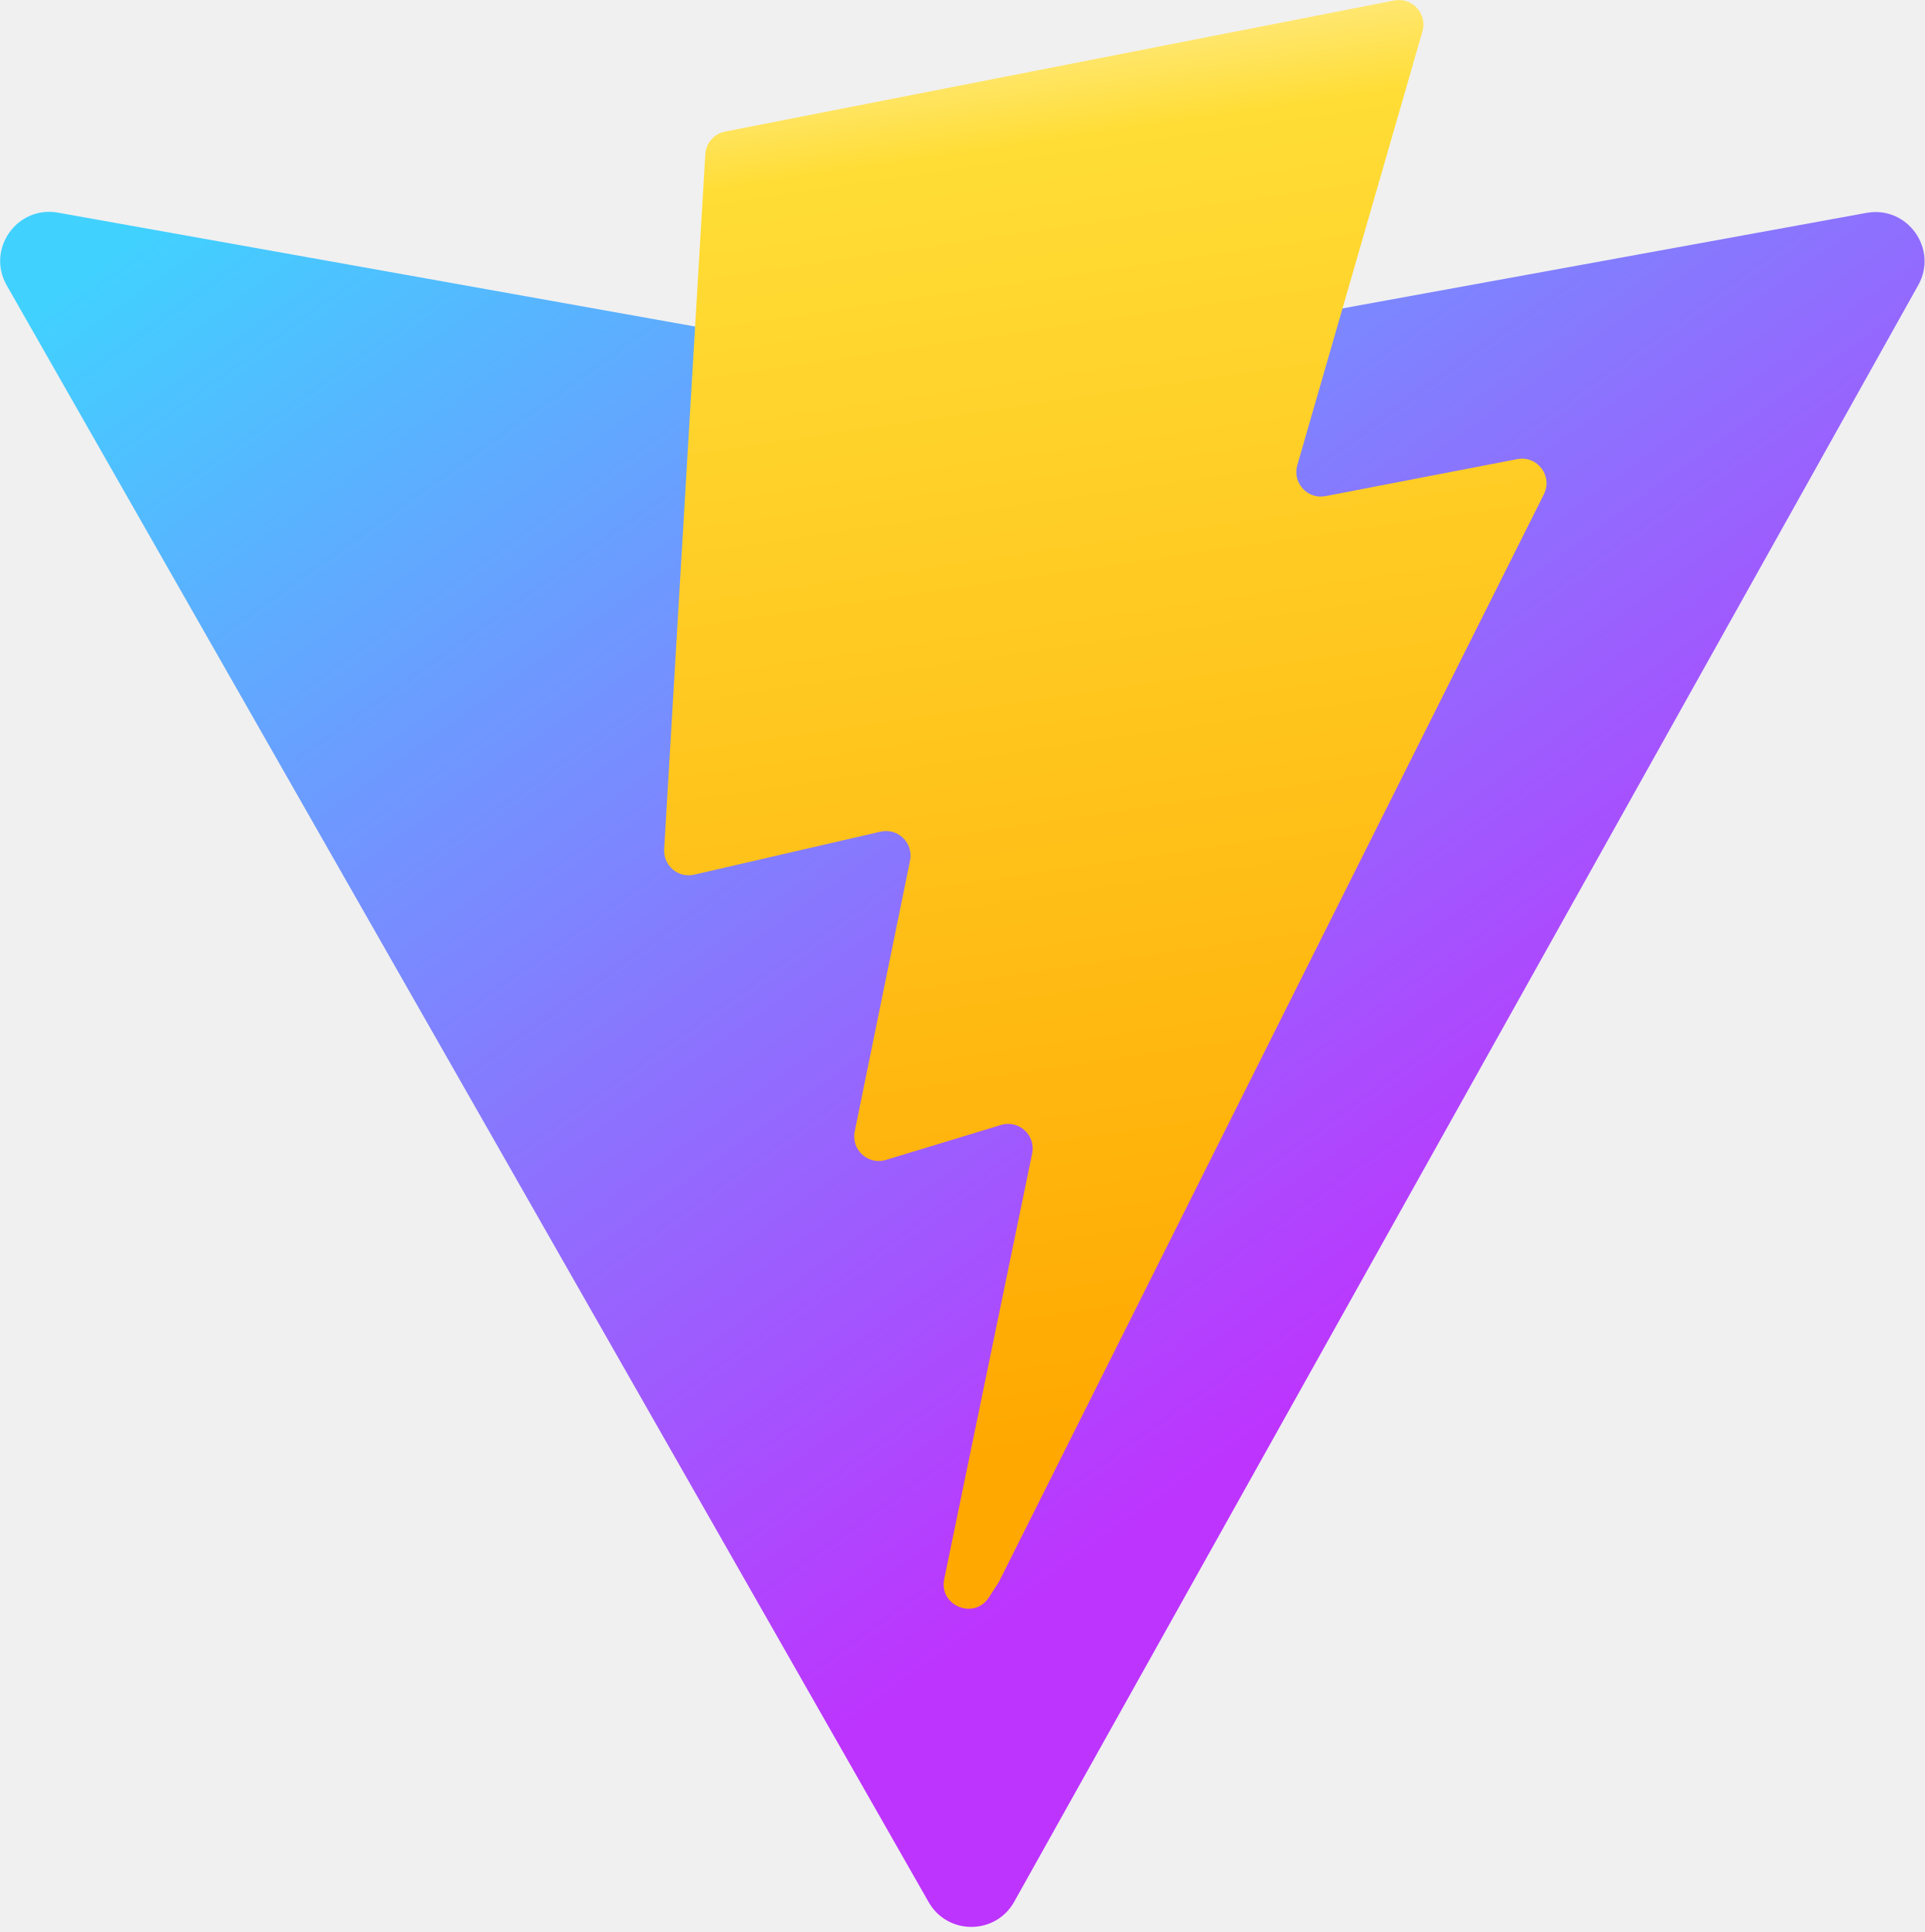
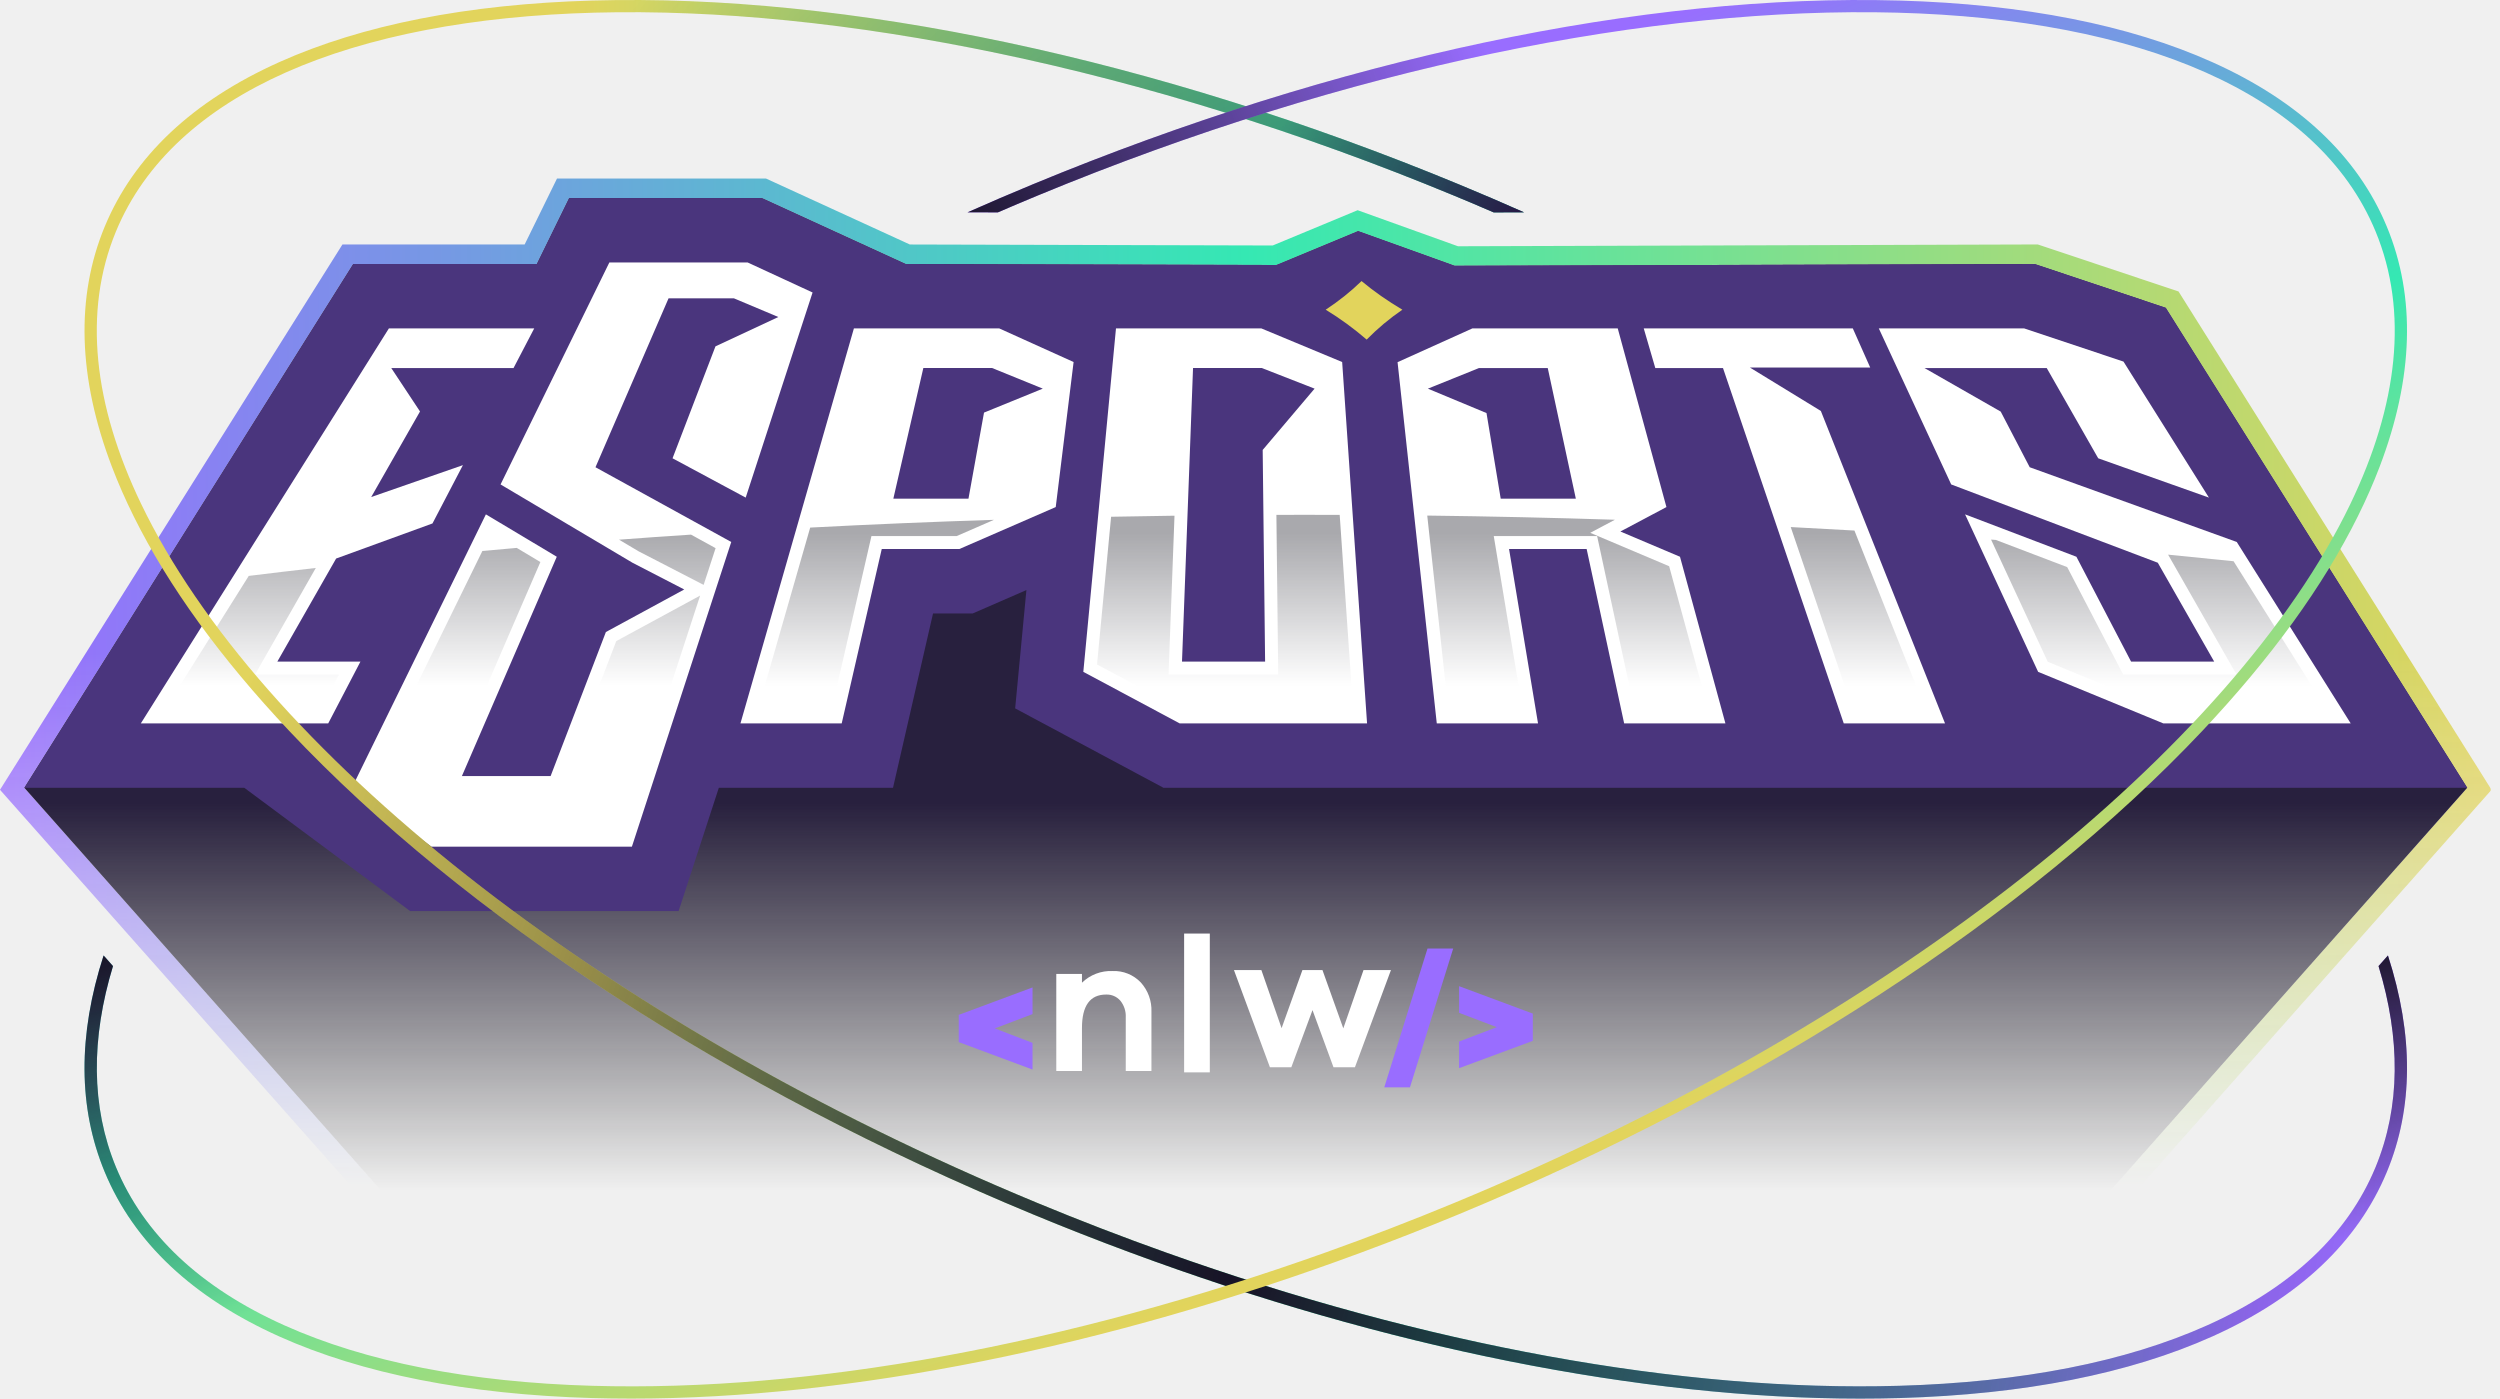
- <svg xmlns="http://www.w3.org/2000/svg" aria-hidden="true" role="img" class="iconify iconify--logos" width="31.88" height="32" preserveAspectRatio="xMidYMid meet" viewBox="0 0 256 257">
+ <svg xmlns="http://www.w3.org/2000/svg" width="286" height="160" viewBox="0 0 286 160" fill="none">
+   <g clip-path="url(#clip0_4_179)">
+     <mask id="mask0_4_179" style="mask-type:alpha" maskUnits="userSpaceOnUse" x="0" y="17" width="285" height="125">
+       <rect y="17.052" width="284.938" height="124.058" fill="url(#paint0_linear_4_179)" />
+     </mask>
+     <g mask="url(#mask0_4_179)">
+       <path d="M249.225 33.345L233.12 27.965L166.793 28.173L155.312 24.048L145.597 28.084L104.085 27.97L87.636 20.428H63.719L60.02 27.968H39.175L0 90.352L43.608 139.575H241.423L285.031 90.352L249.223 33.343L249.225 33.345ZM240.418 137.344H44.614L2.783 90.125L40.413 30.199H61.416L65.113 22.659H87.149L103.593 30.199L146.04 30.315L155.369 26.438L166.406 30.404L232.759 30.197L247.757 35.206L282.249 90.12L240.418 137.339V137.344Z" fill="url(#paint1_linear_4_179)" />
+     </g>
+     <path d="M282.251 90.125L240.418 137.341H44.614L2.783 90.125L40.413 30.199H61.416L65.113 22.659H87.149L103.596 30.199L146.04 30.317L155.369 26.44L166.405 30.407L232.759 30.199L247.757 35.211L282.251 90.125Z" fill="url(#paint2_linear_4_179)" />
+     <path d="M282.246 90.125L247.759 35.211L232.756 30.201L166.407 30.404L155.371 26.438L146.037 30.315L103.593 30.201L87.149 22.661H65.115L61.418 30.201H40.417L2.785 90.125H27.95L46.916 104.223H77.634L82.233 90.125H102.159L106.739 70.177H111.283L117.422 67.503L116.134 81.04L133.107 90.125H282.246Z" fill="#4A357D" />
+     <path d="M16.11 82.758H37.548L41.233 75.69H31.726L38.453 63.897L49.475 59.884L52.957 53.211L42.466 56.861L48.049 47.073L44.76 42.103H50.886H58.749L61.115 37.568H44.49L16.11 82.758Z" fill="white" />
+     <path d="M69.71 30.026L57.264 55.42L72.354 64.376L78.275 67.436L69.314 72.302L62.99 88.783H52.841L63.695 63.692L55.586 58.843L40.257 90.117L49.349 96.856H72.29L83.655 62.002L68.123 53.453L76.483 34.128H83.957L89.042 36.266L81.849 39.624L76.938 52.428L85.308 56.925L92.959 33.461L85.531 30.026H69.71Z" fill="white" />
+     <path d="M97.687 37.568L84.708 82.757H96.291L100.872 62.809H109.749L120.776 58.008L122.82 41.416L114.309 37.568H97.684H97.687ZM112.571 47.203L110.792 57.051H102.197L105.63 42.1H113.493L119.296 44.46L112.571 47.201V47.203Z" fill="white" />
+     <path d="M127.668 37.568L123.932 76.859L134.954 82.757H156.392L153.543 41.416L144.295 37.568H127.671H127.668ZM144.451 51.471L144.728 75.687H135.221L136.483 42.1H144.347L150.389 44.46L144.453 51.471H144.451Z" fill="white" />
+     <path d="M159.881 41.433L164.367 82.757H175.95L172.636 62.809H181.513L185.803 82.757H197.388L192.191 63.692L185.373 60.805L190.641 58.008L185.069 37.568H168.444L159.881 41.433ZM180.277 57.051H171.682L170.056 47.255L163.349 44.463L169.198 42.103H177.062L180.277 57.054V57.051Z" fill="white" />
+     <path d="M189.366 42.103H197.109L210.925 82.757H222.511L208.306 47.013L200.193 42.048H213.953L211.961 37.568H188.044L189.366 42.103Z" fill="white" />
+     <path d="M252.7 56.925L242.926 41.364L231.558 37.568H214.934L223.217 55.42L246.85 64.376L253.305 75.69H243.796L237.541 63.692L224.804 58.843L233.162 76.859L247.483 82.757H268.921L255.885 62.001L232.2 53.453L228.882 47.087L220.16 42.103H234.145L240.034 52.428L252.7 56.925Z" fill="white" />
+     <path d="M155.759 32.153C154.545 33.337 153.171 34.434 151.661 35.43C153.312 36.436 154.881 37.583 156.347 38.85C157.59 37.583 158.959 36.436 160.432 35.43C158.746 34.434 157.179 33.337 155.759 32.153Z" fill="#E2D45C" />
+     <path d="M29.174 77.172L36.13 64.974C33.55 65.268 30.992 65.57 28.457 65.884L18.792 81.275H36.649L38.787 77.172H29.174Z" fill="url(#paint3_linear_4_179)" />
+     <path d="M79.051 61.161C76.288 61.341 73.543 61.534 70.815 61.739L73.073 63.079L80.495 66.912L81.864 62.708L79.051 61.161ZM70.501 73.342L64.011 90.265H50.585L61.819 64.297L59.116 62.681C57.801 62.794 56.489 62.91 55.184 63.032L42.133 89.66L49.839 95.373H71.213L80.094 68.135L70.501 73.342Z" fill="url(#paint4_linear_4_179)" />
+     <path d="M113.711 59.468L109.444 61.326H99.694L95.113 81.275H86.678L92.686 60.355C99.6 59.992 106.611 59.695 113.711 59.468Z" fill="url(#paint5_linear_4_179)" />
+     <path d="M154.803 81.275H135.327L125.501 76.018L127.11 59.117C129.519 59.068 131.936 59.028 134.363 58.996L133.681 77.172H146.228L146.02 58.9C147.13 58.897 148.242 58.895 149.356 58.895C150.661 58.895 151.963 58.897 153.261 58.902L154.803 81.275Z" fill="url(#paint6_linear_4_179)" />
+     <path d="M195.448 81.275H187.001L182.711 61.327H170.886L174.2 81.275H165.696L163.277 58.981C170.513 59.07 177.672 59.231 184.745 59.458L181.925 60.956L190.95 64.776L195.448 81.275Z" fill="url(#paint7_linear_4_179)" />
+     <path d="M212.147 60.694C209.73 60.553 207.301 60.419 204.859 60.296L211.989 81.275H220.327L212.147 60.694Z" fill="url(#paint8_linear_4_179)" />
+     <path d="M255.52 64.206C253.042 63.946 250.546 63.694 248.03 63.452L255.859 77.173H242.897L236.487 64.878L228.324 61.769C228.141 61.754 227.961 61.742 227.778 61.73L234.265 75.71L247.775 81.275H266.241L255.52 64.206Z" fill="url(#paint9_linear_4_179)" />
+     <path fill-rule="evenodd" clip-rule="evenodd" d="M118.122 116.011V112.962L109.698 116.095H109.68V119.224H109.698L118.122 122.358V119.303L113.805 117.652L118.122 116.011Z" fill="#996DFF" />
+     <path fill-rule="evenodd" clip-rule="evenodd" d="M166.92 122.2V119.15L171.235 117.509L166.92 115.868V112.819L175.333 115.95H175.352V119.081H175.333L166.92 122.197V122.2ZM163.307 108.511L158.36 124.392H161.298L166.246 108.511H163.307Z" fill="#996DFF" />
+     <path fill-rule="evenodd" clip-rule="evenodd" d="M130.501 112.386C131.337 113.305 131.776 114.516 131.725 115.757V122.521H128.786V116.377C128.821 115.693 128.601 115.02 128.173 114.487C127.766 114.012 127.163 113.75 126.537 113.777C124.699 113.777 123.777 115.053 123.777 117.605V122.523H120.839V111.417H123.777V112.421C124.709 111.514 125.974 111.032 127.274 111.086C128.485 111.034 129.661 111.509 130.499 112.386H130.501Z" fill="white" />
+     <path fill-rule="evenodd" clip-rule="evenodd" d="M135.464 106.799V122.679H138.402V106.799H135.464Z" fill="white" />
+     <path fill-rule="evenodd" clip-rule="evenodd" d="M155.003 122.098H152.552L150.15 115.557L147.726 122.098H145.279L141.162 110.972H144.3L146.613 117.625L148.998 110.972H151.289L153.674 117.647L155.987 110.972H159.126L155.003 122.098Z" fill="white" />
+     <path d="M11.979 25.929C15.305 17.895 22.022 11.563 31.937 7.112C41.436 2.847 53.474 0.475 67.711 0.064C96.897 -0.778 132.129 6.69 166.913 21.1C169.413 22.135 171.892 23.198 174.344 24.288L170.876 24.298C169.389 23.653 167.889 23.018 166.376 22.392C95.112 -7.125 26.428 -5.298 13.271 26.465C9.46 35.663 10.718 46.376 16.16 57.675C29.502 85.397 68.022 116.637 118.654 137.608C123.552 139.637 128.455 141.525 133.35 143.272C163.052 153.879 192.389 159.254 217.279 158.535C231.334 158.129 243.188 155.799 252.52 151.61C262.101 147.31 268.573 141.228 271.759 133.535C274.633 126.593 274.623 118.789 272.105 110.52L273.18 109.307C276.13 118.421 276.091 126.742 273.054 134.072C269.725 142.106 263.01 148.437 253.093 152.888C243.594 157.153 231.559 159.526 217.322 159.936C215.834 159.978 214.331 160 212.814 160C187.723 160 158.579 154.151 129.258 143.272C125.543 141.896 121.829 140.438 118.117 138.9C83.334 124.493 53.14 104.864 33.098 83.628C25.217 75.278 19.247 67.038 15.29 59.059C14.336 57.138 13.501 55.236 12.784 53.35C8.922 43.191 8.65 33.965 11.979 25.929Z" fill="url(#paint10_linear_4_179)" />
+     <path d="M11.979 25.929C15.305 17.895 22.022 11.563 31.937 7.112C41.436 2.847 53.474 0.475 67.711 0.064C96.897 -0.778 132.129 6.69 166.913 21.1C169.413 22.135 171.892 23.198 174.344 24.288L170.876 24.298C169.389 23.653 167.889 23.018 166.376 22.392C95.112 -7.125 26.428 -5.298 13.271 26.465C9.46 35.663 10.718 46.376 16.16 57.675C29.502 85.397 68.022 116.637 118.654 137.608C123.552 139.637 128.455 141.525 133.35 143.272C163.052 153.879 192.389 159.254 217.279 158.535C231.334 158.129 243.188 155.799 252.52 151.61C262.101 147.31 268.573 141.228 271.759 133.535C274.633 126.593 274.623 118.789 272.105 110.52L273.18 109.307C276.13 118.421 276.091 126.742 273.054 134.072C269.725 142.106 263.01 148.437 253.093 152.888C243.594 157.153 231.559 159.526 217.322 159.936C215.834 159.978 214.331 160 212.814 160C187.723 160 158.579 154.151 129.258 143.272C125.543 141.896 121.829 140.438 118.117 138.9C83.334 124.493 53.14 104.864 33.098 83.628C25.217 75.278 19.247 67.038 15.29 59.059C14.336 57.138 13.501 55.236 12.784 53.35C8.922 43.191 8.65 33.965 11.979 25.929Z" fill="url(#paint11_radial_4_179)" />
+     <path d="M11.979 25.929C15.305 17.895 22.022 11.563 31.937 7.112C41.436 2.847 53.474 0.475 67.711 0.064C96.897 -0.778 132.129 6.69 166.913 21.1C169.413 22.135 171.892 23.198 174.344 24.288L170.876 24.298C169.389 23.653 167.889 23.018 166.376 22.392C95.112 -7.125 26.428 -5.298 13.271 26.465C9.46 35.663 10.718 46.376 16.16 57.675C29.502 85.397 68.022 116.637 118.654 137.608C123.552 139.637 128.455 141.525 133.35 143.272C163.052 153.879 192.389 159.254 217.279 158.535C231.334 158.129 243.188 155.799 252.52 151.61C262.101 147.31 268.573 141.228 271.759 133.535C274.633 126.593 274.623 118.789 272.105 110.52L273.18 109.307C276.13 118.421 276.091 126.742 273.054 134.072C269.725 142.106 263.01 148.437 253.093 152.888C243.594 157.153 231.559 159.526 217.322 159.936C215.834 159.978 214.331 160 212.814 160C187.723 160 158.579 154.151 129.258 143.272C125.543 141.896 121.829 140.438 118.117 138.9C83.334 124.493 53.14 104.864 33.098 83.628C25.217 75.278 19.247 67.038 15.29 59.059C14.336 57.138 13.501 55.236 12.784 53.35C8.922 43.191 8.65 33.965 11.979 25.929Z" fill="url(#paint12_radial_4_179)" />
+     <path d="M11.979 25.929C15.305 17.895 22.022 11.563 31.937 7.112C41.436 2.847 53.474 0.475 67.711 0.064C96.897 -0.778 132.129 6.69 166.913 21.1C169.413 22.135 171.892 23.198 174.344 24.288L170.876 24.298C169.389 23.653 167.889 23.018 166.376 22.392C95.112 -7.125 26.428 -5.298 13.271 26.465C9.46 35.663 10.718 46.376 16.16 57.675C29.502 85.397 68.022 116.637 118.654 137.608C123.552 139.637 128.455 141.525 133.35 143.272C163.052 153.879 192.389 159.254 217.279 158.535C231.334 158.129 243.188 155.799 252.52 151.61C262.101 147.31 268.573 141.228 271.759 133.535C274.633 126.593 274.623 118.789 272.105 110.52L273.18 109.307C276.13 118.421 276.091 126.742 273.054 134.072C269.725 142.106 263.01 148.437 253.093 152.888C243.594 157.153 231.559 159.526 217.322 159.936C215.834 159.978 214.331 160 212.814 160C187.723 160 158.579 154.151 129.258 143.272C125.543 141.896 121.829 140.438 118.117 138.9C83.334 124.493 53.14 104.864 33.098 83.628C25.217 75.278 19.247 67.038 15.29 59.059C14.336 57.138 13.501 55.236 12.784 53.35C8.922 43.191 8.65 33.965 11.979 25.929Z" fill="url(#paint13_radial_4_179)" />
+     <path d="M273.053 25.929C269.727 17.895 263.01 11.563 253.095 7.112C243.596 2.847 231.558 0.475 217.321 0.064C188.136 -0.778 152.903 6.69 118.12 21.1C115.619 22.135 113.14 23.198 110.688 24.288L114.156 24.298C115.643 23.653 117.143 23.018 118.656 22.392C189.92 -7.125 258.604 -5.298 271.761 26.465C275.572 35.663 274.314 46.376 268.872 57.675C255.53 85.397 217.01 116.637 166.379 137.608C161.48 139.637 156.577 141.525 151.682 143.272C121.98 153.879 92.643 159.254 67.753 158.535C53.699 158.129 41.844 155.799 32.512 151.61C22.931 147.31 16.459 141.228 13.273 133.535C10.399 126.593 10.409 118.789 12.927 110.52L11.852 109.307C8.902 118.421 8.941 126.742 11.979 134.072C15.307 142.106 22.022 148.437 31.939 152.888C41.438 157.153 53.474 159.526 67.711 159.936C69.198 159.978 70.701 160 72.218 160C97.309 160 126.453 154.151 155.774 143.272C159.489 141.896 163.203 140.438 166.915 138.9C201.698 124.493 231.892 104.864 251.934 83.628C259.815 75.278 265.785 67.038 269.742 59.059C270.696 57.138 271.531 55.236 272.248 53.35C276.11 43.191 276.382 33.965 273.053 25.929Z" fill="url(#paint14_linear_4_179)" />
+     <path d="M273.053 25.929C269.727 17.895 263.01 11.563 253.095 7.112C243.596 2.847 231.558 0.475 217.321 0.064C188.136 -0.778 152.903 6.69 118.12 21.1C115.619 22.135 113.14 23.198 110.688 24.288L114.156 24.298C115.643 23.653 117.143 23.018 118.656 22.392C189.92 -7.125 258.604 -5.298 271.761 26.465C275.572 35.663 274.314 46.376 268.872 57.675C255.53 85.397 217.01 116.637 166.379 137.608C161.48 139.637 156.577 141.525 151.682 143.272C121.98 153.879 92.643 159.254 67.753 158.535C53.699 158.129 41.844 155.799 32.512 151.61C22.931 147.31 16.459 141.228 13.273 133.535C10.399 126.593 10.409 118.789 12.927 110.52L11.852 109.307C8.902 118.421 8.941 126.742 11.979 134.072C15.307 142.106 22.022 148.437 31.939 152.888C41.438 157.153 53.474 159.526 67.711 159.936C69.198 159.978 70.701 160 72.218 160C97.309 160 126.453 154.151 155.774 143.272C159.489 141.896 163.203 140.438 166.915 138.9C201.698 124.493 231.892 104.864 251.934 83.628C259.815 75.278 265.785 67.038 269.742 59.059C270.696 57.138 271.531 55.236 272.248 53.35C276.11 43.191 276.382 33.965 273.053 25.929Z" fill="url(#paint15_radial_4_179)" />
+     <path d="M273.053 25.929C269.727 17.895 263.01 11.563 253.095 7.112C243.596 2.847 231.558 0.475 217.321 0.064C188.136 -0.778 152.903 6.69 118.12 21.1C115.619 22.135 113.14 23.198 110.688 24.288L114.156 24.298C115.643 23.653 117.143 23.018 118.656 22.392C189.92 -7.125 258.604 -5.298 271.761 26.465C275.572 35.663 274.314 46.376 268.872 57.675C255.53 85.397 217.01 116.637 166.379 137.608C161.48 139.637 156.577 141.525 151.682 143.272C121.98 153.879 92.643 159.254 67.753 158.535C53.699 158.129 41.844 155.799 32.512 151.61C22.931 147.31 16.459 141.228 13.273 133.535C10.399 126.593 10.409 118.789 12.927 110.52L11.852 109.307C8.902 118.421 8.941 126.742 11.979 134.072C15.307 142.106 22.022 148.437 31.939 152.888C41.438 157.153 53.474 159.526 67.711 159.936C69.198 159.978 70.701 160 72.218 160C97.309 160 126.453 154.151 155.774 143.272C159.489 141.896 163.203 140.438 166.915 138.9C201.698 124.493 231.892 104.864 251.934 83.628C259.815 75.278 265.785 67.038 269.742 59.059C270.696 57.138 271.531 55.236 272.248 53.35C276.11 43.191 276.382 33.965 273.053 25.929Z" fill="url(#paint16_radial_4_179)" />
+   </g>
  <defs>
-     <linearGradient id="IconifyId1813088fe1fbc01fb466" x1="-.828%" x2="57.636%" y1="7.652%" y2="78.411%">
-       <stop offset="0%" stop-color="#41D1FF" />
-       <stop offset="100%" stop-color="#BD34FE" />
+     <linearGradient id="paint0_linear_4_179" x1="142.469" y1="74.756" x2="142.469" y2="135.549" gradientUnits="userSpaceOnUse">
+       <stop stop-color="#D9D9D9" />
+       <stop offset="1" stop-color="#D9D9D9" stop-opacity="0" />
    </linearGradient>
-     <linearGradient id="IconifyId1813088fe1fbc01fb467" x1="43.376%" x2="50.316%" y1="2.242%" y2="89.03%">
-       <stop offset="0%" stop-color="#FFEA83" />
-       <stop offset="8.333%" stop-color="#FFDD35" />
-       <stop offset="100%" stop-color="#FFA800" />
+     <linearGradient id="paint1_linear_4_179" x1="0" y1="80" x2="285.034" y2="80" gradientUnits="userSpaceOnUse">
+       <stop stop-color="#996DFF" />
+       <stop offset="0.5" stop-color="#35E8B3" />
+       <stop offset="1" stop-color="#E2D45C" />
    </linearGradient>
+     <linearGradient id="paint2_linear_4_179" x1="142.516" y1="91.912" x2="142.516" y2="136.167" gradientUnits="userSpaceOnUse">
+       <stop stop-color="#28203E" />
+       <stop offset="1" stop-color="#121214" stop-opacity="0" />
+     </linearGradient>
+     <linearGradient id="paint3_linear_4_179" x1="28.791" y1="61.015" x2="28.791" y2="78.455" gradientUnits="userSpaceOnUse">
+       <stop stop-color="#A9A9AD" />
+       <stop offset="1" stop-color="#A9A9AD" stop-opacity="0" />
+     </linearGradient>
+     <linearGradient id="paint4_linear_4_179" x1="62" y1="61.015" x2="62" y2="78.455" gradientUnits="userSpaceOnUse">
+       <stop stop-color="#A9A9AD" />
+       <stop offset="1" stop-color="#A9A9AD" stop-opacity="0" />
+     </linearGradient>
+     <linearGradient id="paint5_linear_4_179" x1="100.196" y1="61.015" x2="100.196" y2="78.455" gradientUnits="userSpaceOnUse">
+       <stop stop-color="#A9A9AD" />
+       <stop offset="1" stop-color="#A9A9AD" stop-opacity="0" />
+     </linearGradient>
+     <linearGradient id="paint6_linear_4_179" x1="140.153" y1="61.015" x2="140.153" y2="78.455" gradientUnits="userSpaceOnUse">
+       <stop stop-color="#A9A9AD" />
+       <stop offset="1" stop-color="#A9A9AD" stop-opacity="0" />
+     </linearGradient>
+     <linearGradient id="paint7_linear_4_179" x1="179.363" y1="61.015" x2="179.363" y2="78.455" gradientUnits="userSpaceOnUse">
+       <stop stop-color="#A9A9AD" />
+       <stop offset="1" stop-color="#A9A9AD" stop-opacity="0" />
+     </linearGradient>
+     <linearGradient id="paint8_linear_4_179" x1="212.594" y1="61.015" x2="212.594" y2="78.455" gradientUnits="userSpaceOnUse">
+       <stop stop-color="#A9A9AD" />
+       <stop offset="1" stop-color="#A9A9AD" stop-opacity="0" />
+     </linearGradient>
+     <linearGradient id="paint9_linear_4_179" x1="247.009" y1="61.015" x2="247.009" y2="78.455" gradientUnits="userSpaceOnUse">
+       <stop stop-color="#A9A9AD" />
+       <stop offset="1" stop-color="#A9A9AD" stop-opacity="0" />
+     </linearGradient>
+     <linearGradient id="paint10_linear_4_179" x1="258.619" y1="114.544" x2="66.107" y2="115.532" gradientUnits="userSpaceOnUse">
+       <stop stop-color="#996DFF" />
+       <stop offset="0.5" stop-color="#35E8B3" />
+       <stop offset="1" stop-color="#E2D45C" />
+     </linearGradient>
+     <radialGradient id="paint11_radial_4_179" cx="0" cy="0" r="1" gradientUnits="userSpaceOnUse" gradientTransform="translate(140.758 146.212) rotate(15.7611) scale(129.411 214.897)">
+       <stop stop-color="#171226" />
+       <stop offset="1" stop-color="#171226" stop-opacity="0" />
+     </radialGradient>
+     <radialGradient id="paint12_radial_4_179" cx="0" cy="0" r="1" gradientUnits="userSpaceOnUse" gradientTransform="translate(173.94 25.0002) rotate(-157.036) scale(29.1264 48.3668)">
+       <stop stop-color="#261945" />
+       <stop offset="1" stop-color="#261945" stop-opacity="0" />
+     </radialGradient>
+     <radialGradient id="paint13_radial_4_179" cx="0" cy="0" r="1" gradientUnits="userSpaceOnUse" gradientTransform="translate(273.485 107.273) rotate(76.7293) scale(33.0025 54.8033)">
+       <stop stop-color="#191326" />
+       <stop offset="1" stop-color="#191326" stop-opacity="0" />
+     </radialGradient>
+     <linearGradient id="paint14_linear_4_179" x1="149.849" y1="17.727" x2="192.879" y2="126.818" gradientUnits="userSpaceOnUse">
+       <stop stop-color="#996DFF" />
+       <stop offset="0.5" stop-color="#35E8B3" />
+       <stop offset="1" stop-color="#E2D45C" />
+     </linearGradient>
+     <radialGradient id="paint15_radial_4_179" cx="0" cy="0" r="1" gradientUnits="userSpaceOnUse" gradientTransform="translate(108.03 27.4244) rotate(-19.3523) scale(65.8413 109.335)">
+       <stop stop-color="#171225" />
+       <stop offset="1" stop-color="#171225" stop-opacity="0" />
+     </radialGradient>
+     <radialGradient id="paint16_radial_4_179" cx="0" cy="0" r="1" gradientUnits="userSpaceOnUse" gradientTransform="translate(11.9698 108.788) rotate(67.4706) scale(44.2891 73.5456)">
+       <stop stop-color="#191327" />
+       <stop offset="1" stop-color="#191327" stop-opacity="0" />
+     </radialGradient>
+     <clipPath id="clip0_4_179">
+       <rect width="285.034" height="160" fill="white" />
+     </clipPath>
  </defs>
-   <path fill="url(#IconifyId1813088fe1fbc01fb466)" d="M255.153 37.938L134.897 252.976c-2.483 4.44-8.862 4.466-11.382.048L.875 37.958c-2.746-4.814 1.371-10.646 6.827-9.67l120.385 21.517a6.537 6.537 0 0 0 2.322-.004l117.867-21.483c5.438-.991 9.574 4.796 6.877 9.62Z" />
-   <path fill="url(#IconifyId1813088fe1fbc01fb467)" d="M185.432.063L96.44 17.501a3.268 3.268 0 0 0-2.634 3.014l-5.474 92.456a3.268 3.268 0 0 0 3.997 3.378l24.777-5.718c2.318-.535 4.413 1.507 3.936 3.838l-7.361 36.047c-.495 2.426 1.782 4.5 4.151 3.78l15.304-4.649c2.372-.72 4.652 1.36 4.15 3.788l-11.698 56.621c-.732 3.542 3.979 5.473 5.943 2.437l1.313-2.028l72.516-144.72c1.215-2.423-.88-5.186-3.54-4.672l-25.505 4.922c-2.396.462-4.435-1.77-3.759-4.114l16.646-57.705c.677-2.35-1.37-4.583-3.769-4.113Z" />
</svg>
